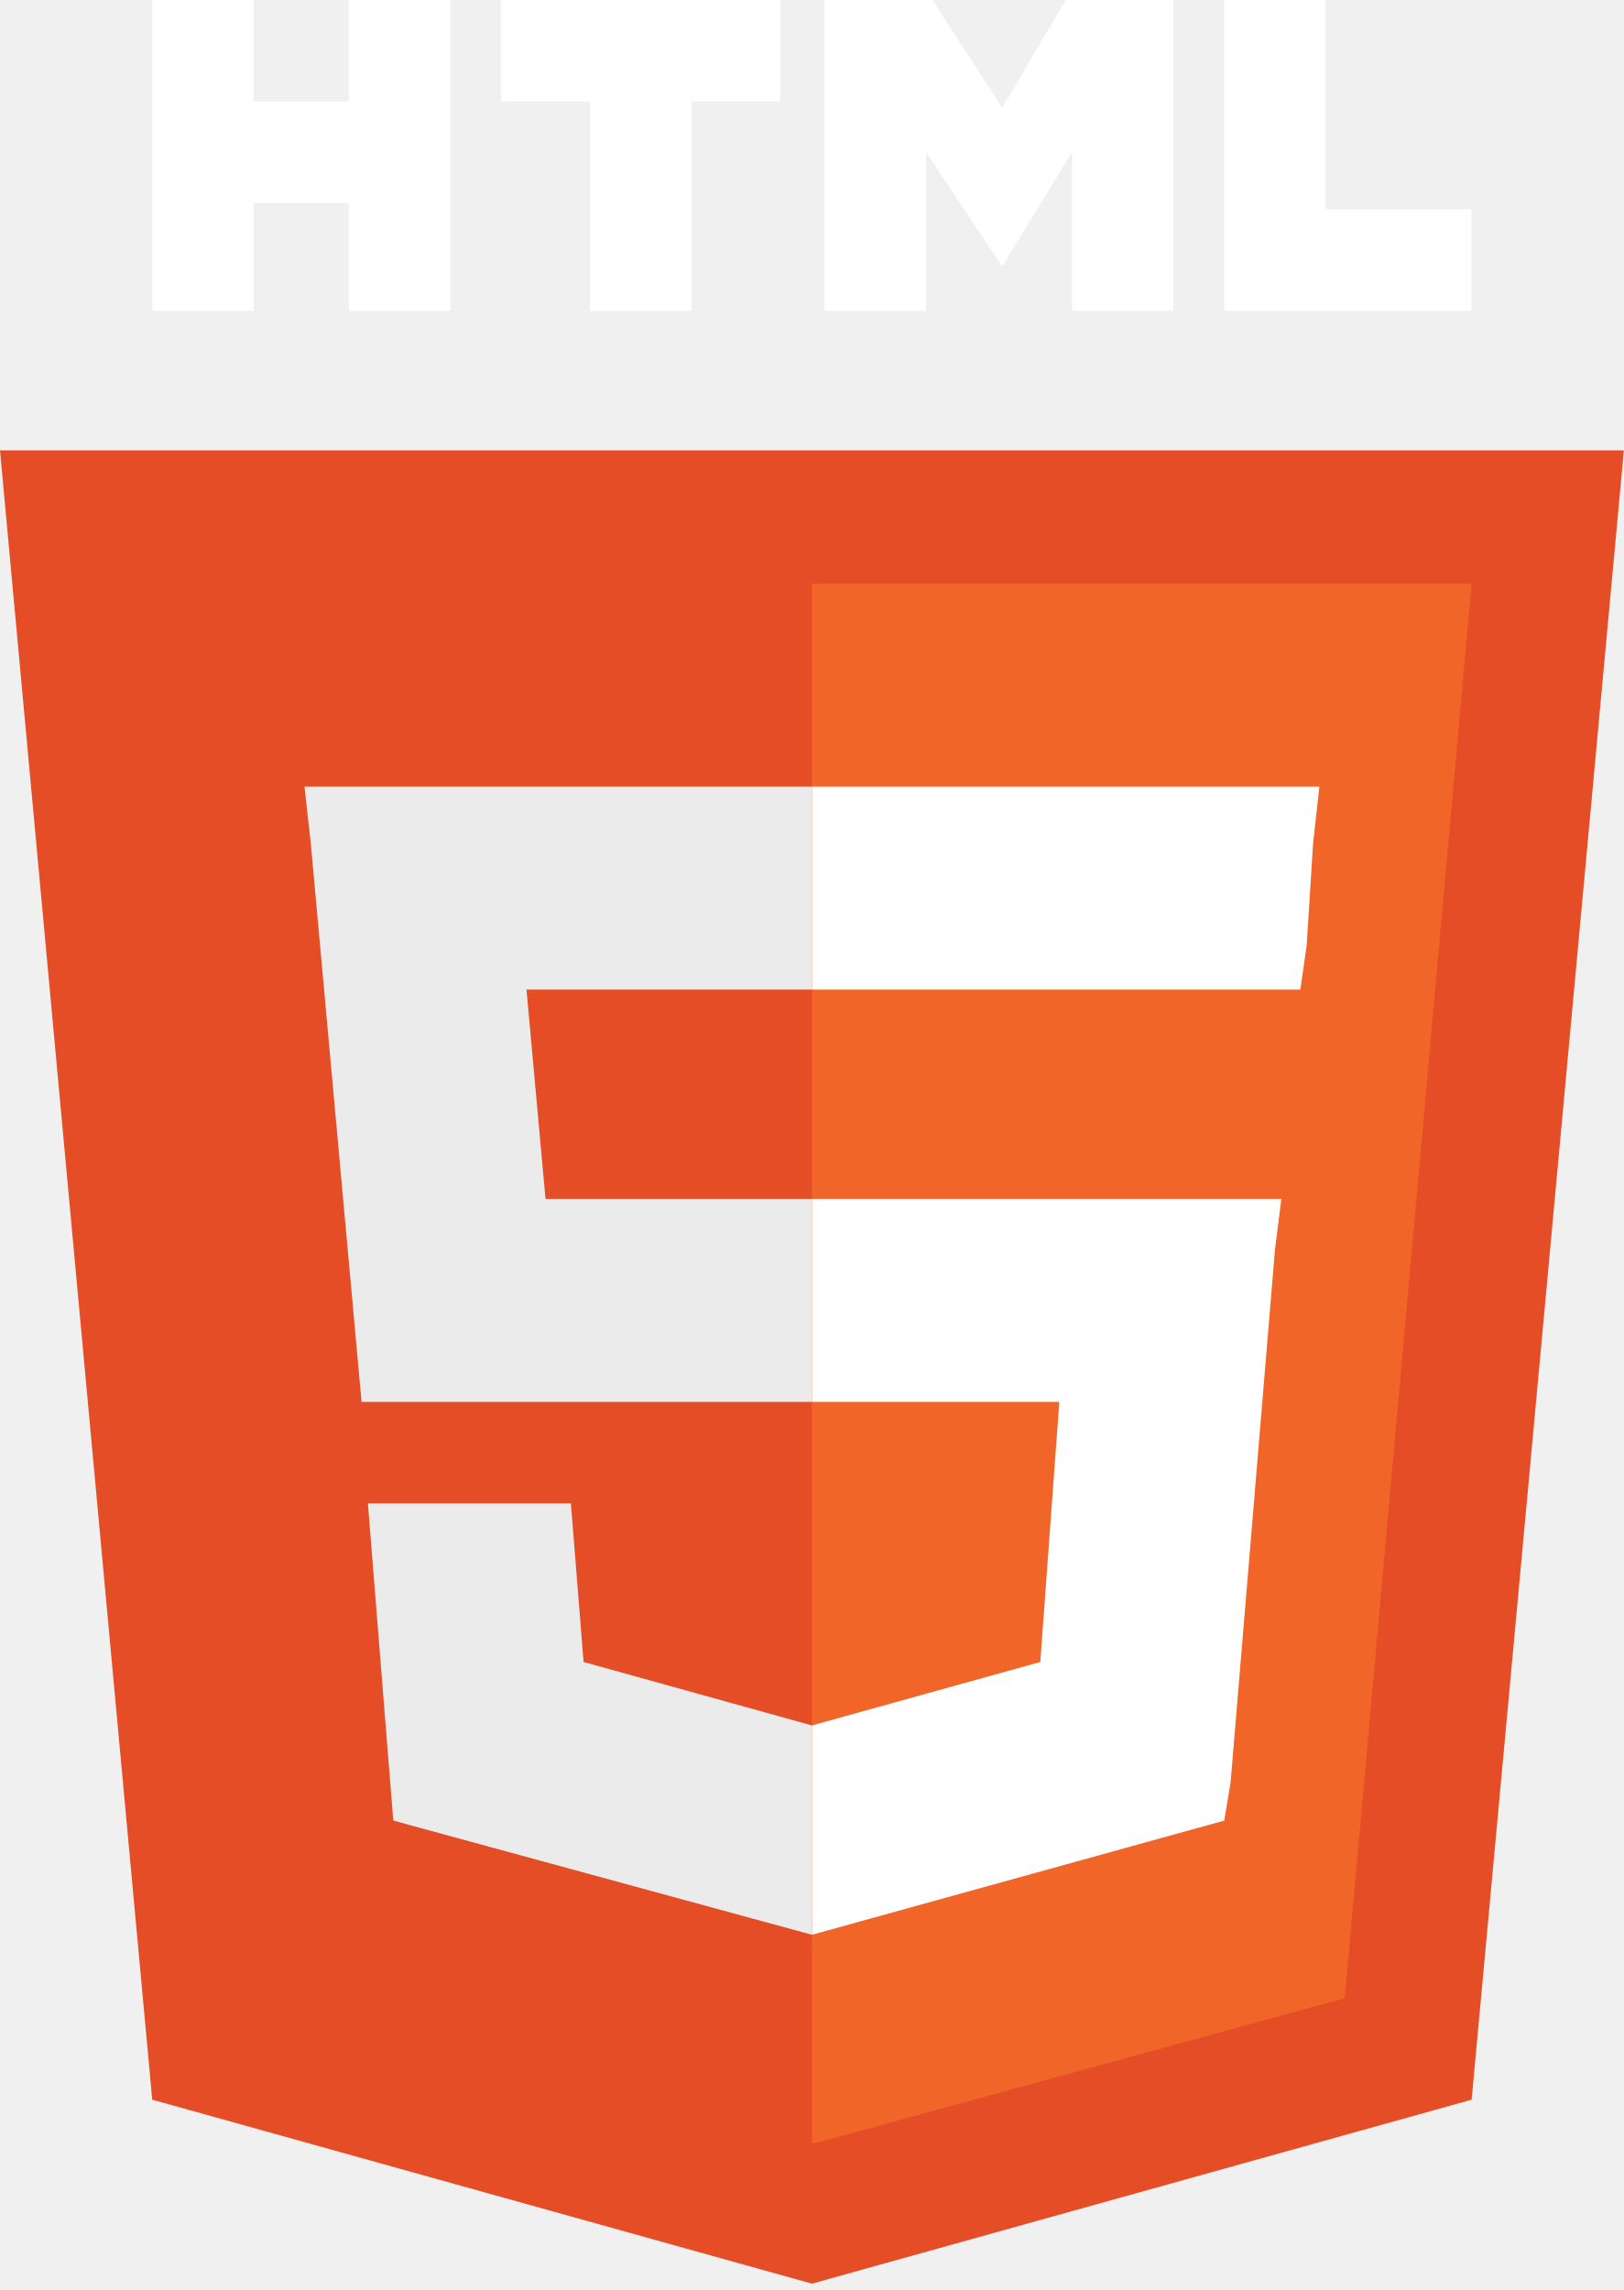
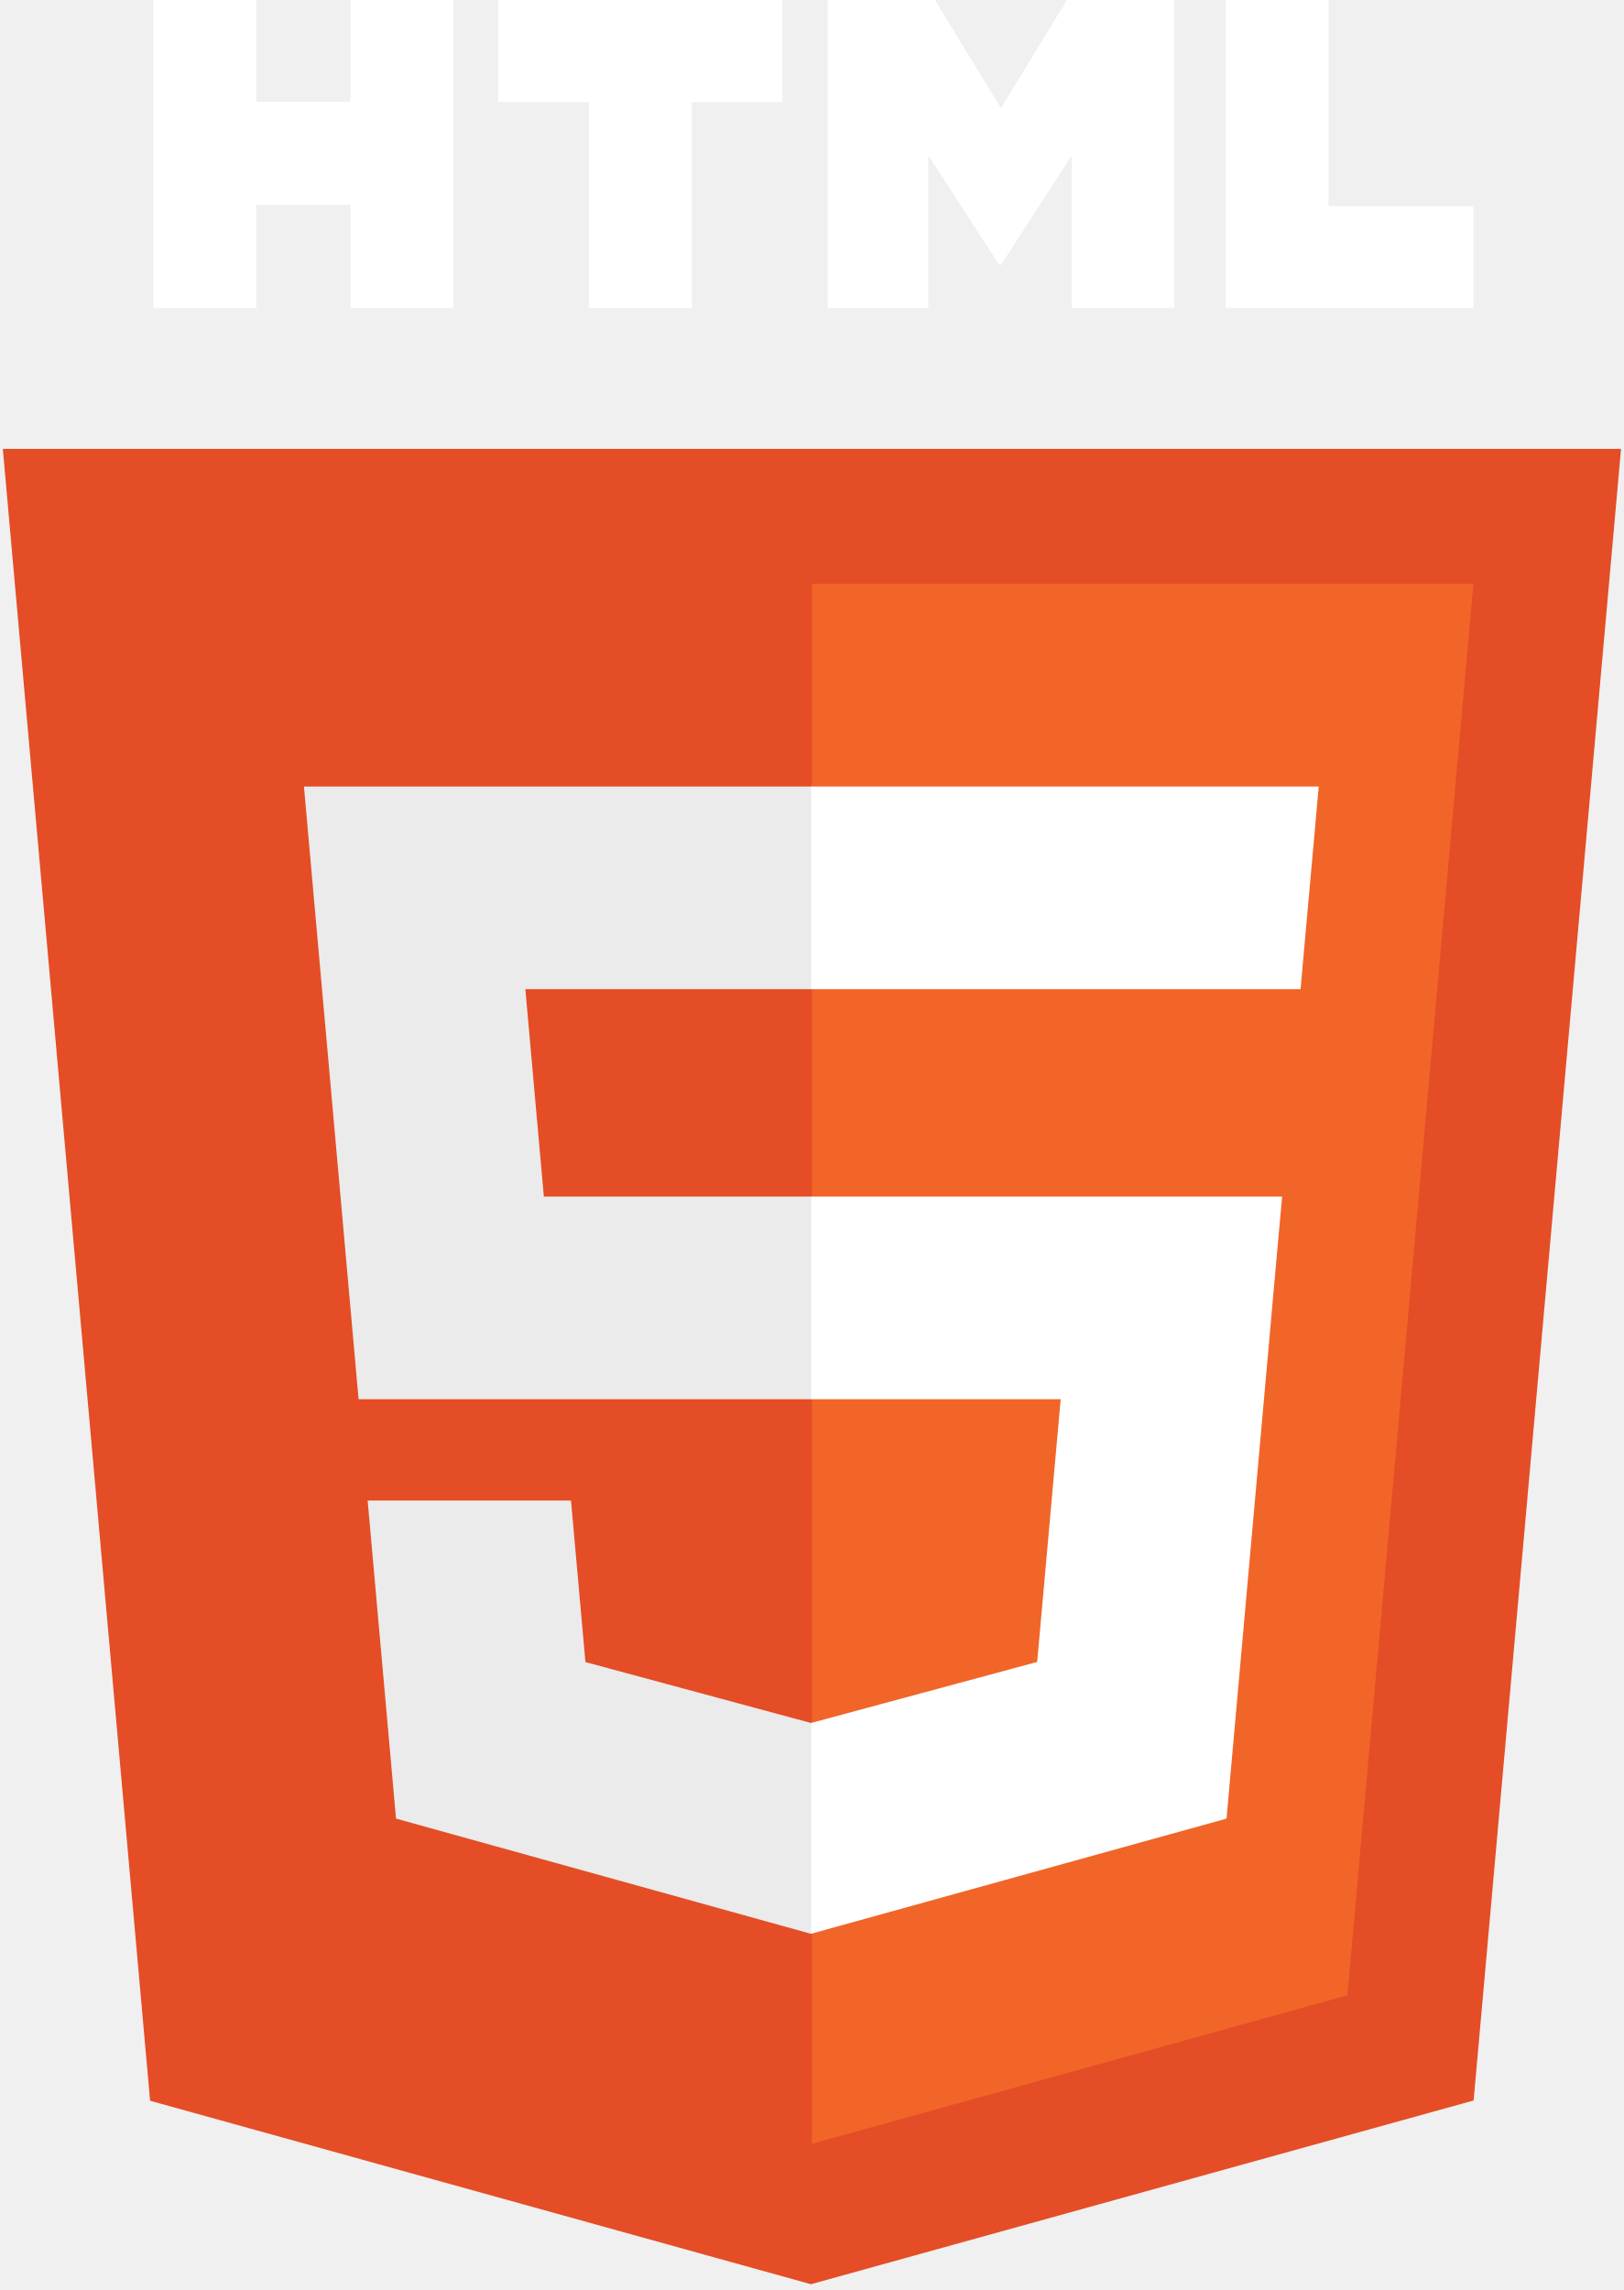
- <svg xmlns="http://www.w3.org/2000/svg" width="256" height="361" version="1" preserveAspectRatio="xMidYMid">
-   <path d="M256 71l-24 260-104 29-104-29L0 71h256z" fill="#E44D26" />
-   <path d="M128 338l84-23 20-223H128v246z" fill="#F16529" />
-   <path d="M83 156h45v-32H48l1 9 8 88h71v-32H86l-3-33zM90 237H58l4 50 66 18v-33l-36-10-2-25z" fill="#EBEBEB" />
-   <path d="M24 0h16v16h15V0h16v49H55V32H40v17H24V0zM93 16H79V0h44v16h-14v33H93V16zM130 0h17l11 17 10-17h17v49h-16V24l-11 18-12-18v25h-16V0zM193 0h16v33h23v16h-39V0z" fill="#fff" />
-   <path d="M128 221h39l-3 41-36 10v33l65-18 1-6 7-84 1-8h-74v32zM128 156h77l1-7 1-16 1-9h-80v32z" fill="#FFF" />
+ <svg xmlns="http://www.w3.org/2000/svg" width="256px" height="361px" viewBox="0 0 256 361" version="1.1" preserveAspectRatio="xMidYMid">
+   <g>
+     <path d="M255.555,70.766 L232.314,331.125 L127.844,360.088 L23.662,331.166 L0.445,70.766 L255.555,70.766 L255.555,70.766 Z" fill="#E44D26" />
+     <path d="M128,337.95 L212.417,314.547 L232.278,92.057 L128,92.057 L128,337.95 L128,337.95 Z" fill="#F16529" />
+     <path d="M82.82,155.932 L128,155.932 L128,123.995 L47.917,123.995 L48.681,132.563 L56.531,220.573 L128,220.573 L128,188.636 L85.739,188.636 L82.82,155.932 L82.82,155.932 Z" fill="#EBEBEB" />
+     <path d="M90.018,236.542 L57.958,236.542 L62.432,286.688 L127.853,304.849 L128,304.808 L128,271.58 L127.86,271.617 L92.292,262.013 L90.018,236.542 L90.018,236.542 Z" fill="#EBEBEB" />
+     <path d="M24.181,0 L40.411,0 L40.411,16.035 L55.257,16.035 L55.257,0 L71.488,0 L71.488,48.558 L55.258,48.558 L55.258,32.298 L40.411,32.298 L40.411,48.558 L24.181,48.558 L24.181,0 L24.181,0 L24.181,0 Z" fill="#ffffff" />
+     <path d="M92.831,16.103 L78.543,16.103 L78.543,0 L123.357,0 L123.357,16.103 L109.062,16.103 L109.062,48.558 L92.832,48.558 L92.832,16.103 L92.831,16.103 L92.831,16.103 Z" fill="#ffffff" />
+     <path d="M130.469,0 L147.393,0 L157.803,17.062 L168.203,0 L185.132,0 L185.132,48.558 L168.969,48.558 L168.969,24.49 L157.803,41.755 L157.524,41.755 L146.35,24.49 L146.35,48.558 L130.469,48.558 L130.469,0 L130.469,0 Z" fill="#ffffff" />
+     <path d="M193.21,0 L209.445,0 L209.445,32.508 L232.269,32.508 L232.269,48.558 L193.21,48.558 L193.21,0 L193.21,0 Z" fill="#ffffff" />
+     <path d="M127.89,220.573 L167.217,220.573 L163.509,261.993 L127.89,271.607 L127.89,304.833 L193.362,286.688 L193.843,281.292 L201.348,197.212 L202.127,188.636 L127.89,188.636 L127.89,220.573 L127.89,220.573 Z" fill="#FFFFFF" />
+     <path d="M127.89,155.854 L127.89,155.932 L205.033,155.932 L205.673,148.754 L207.129,132.563 L207.892,123.995 L127.89,123.995 L127.89,155.854 L127.89,155.854 Z" fill="#FFFFFF" />
+   </g>
</svg>
